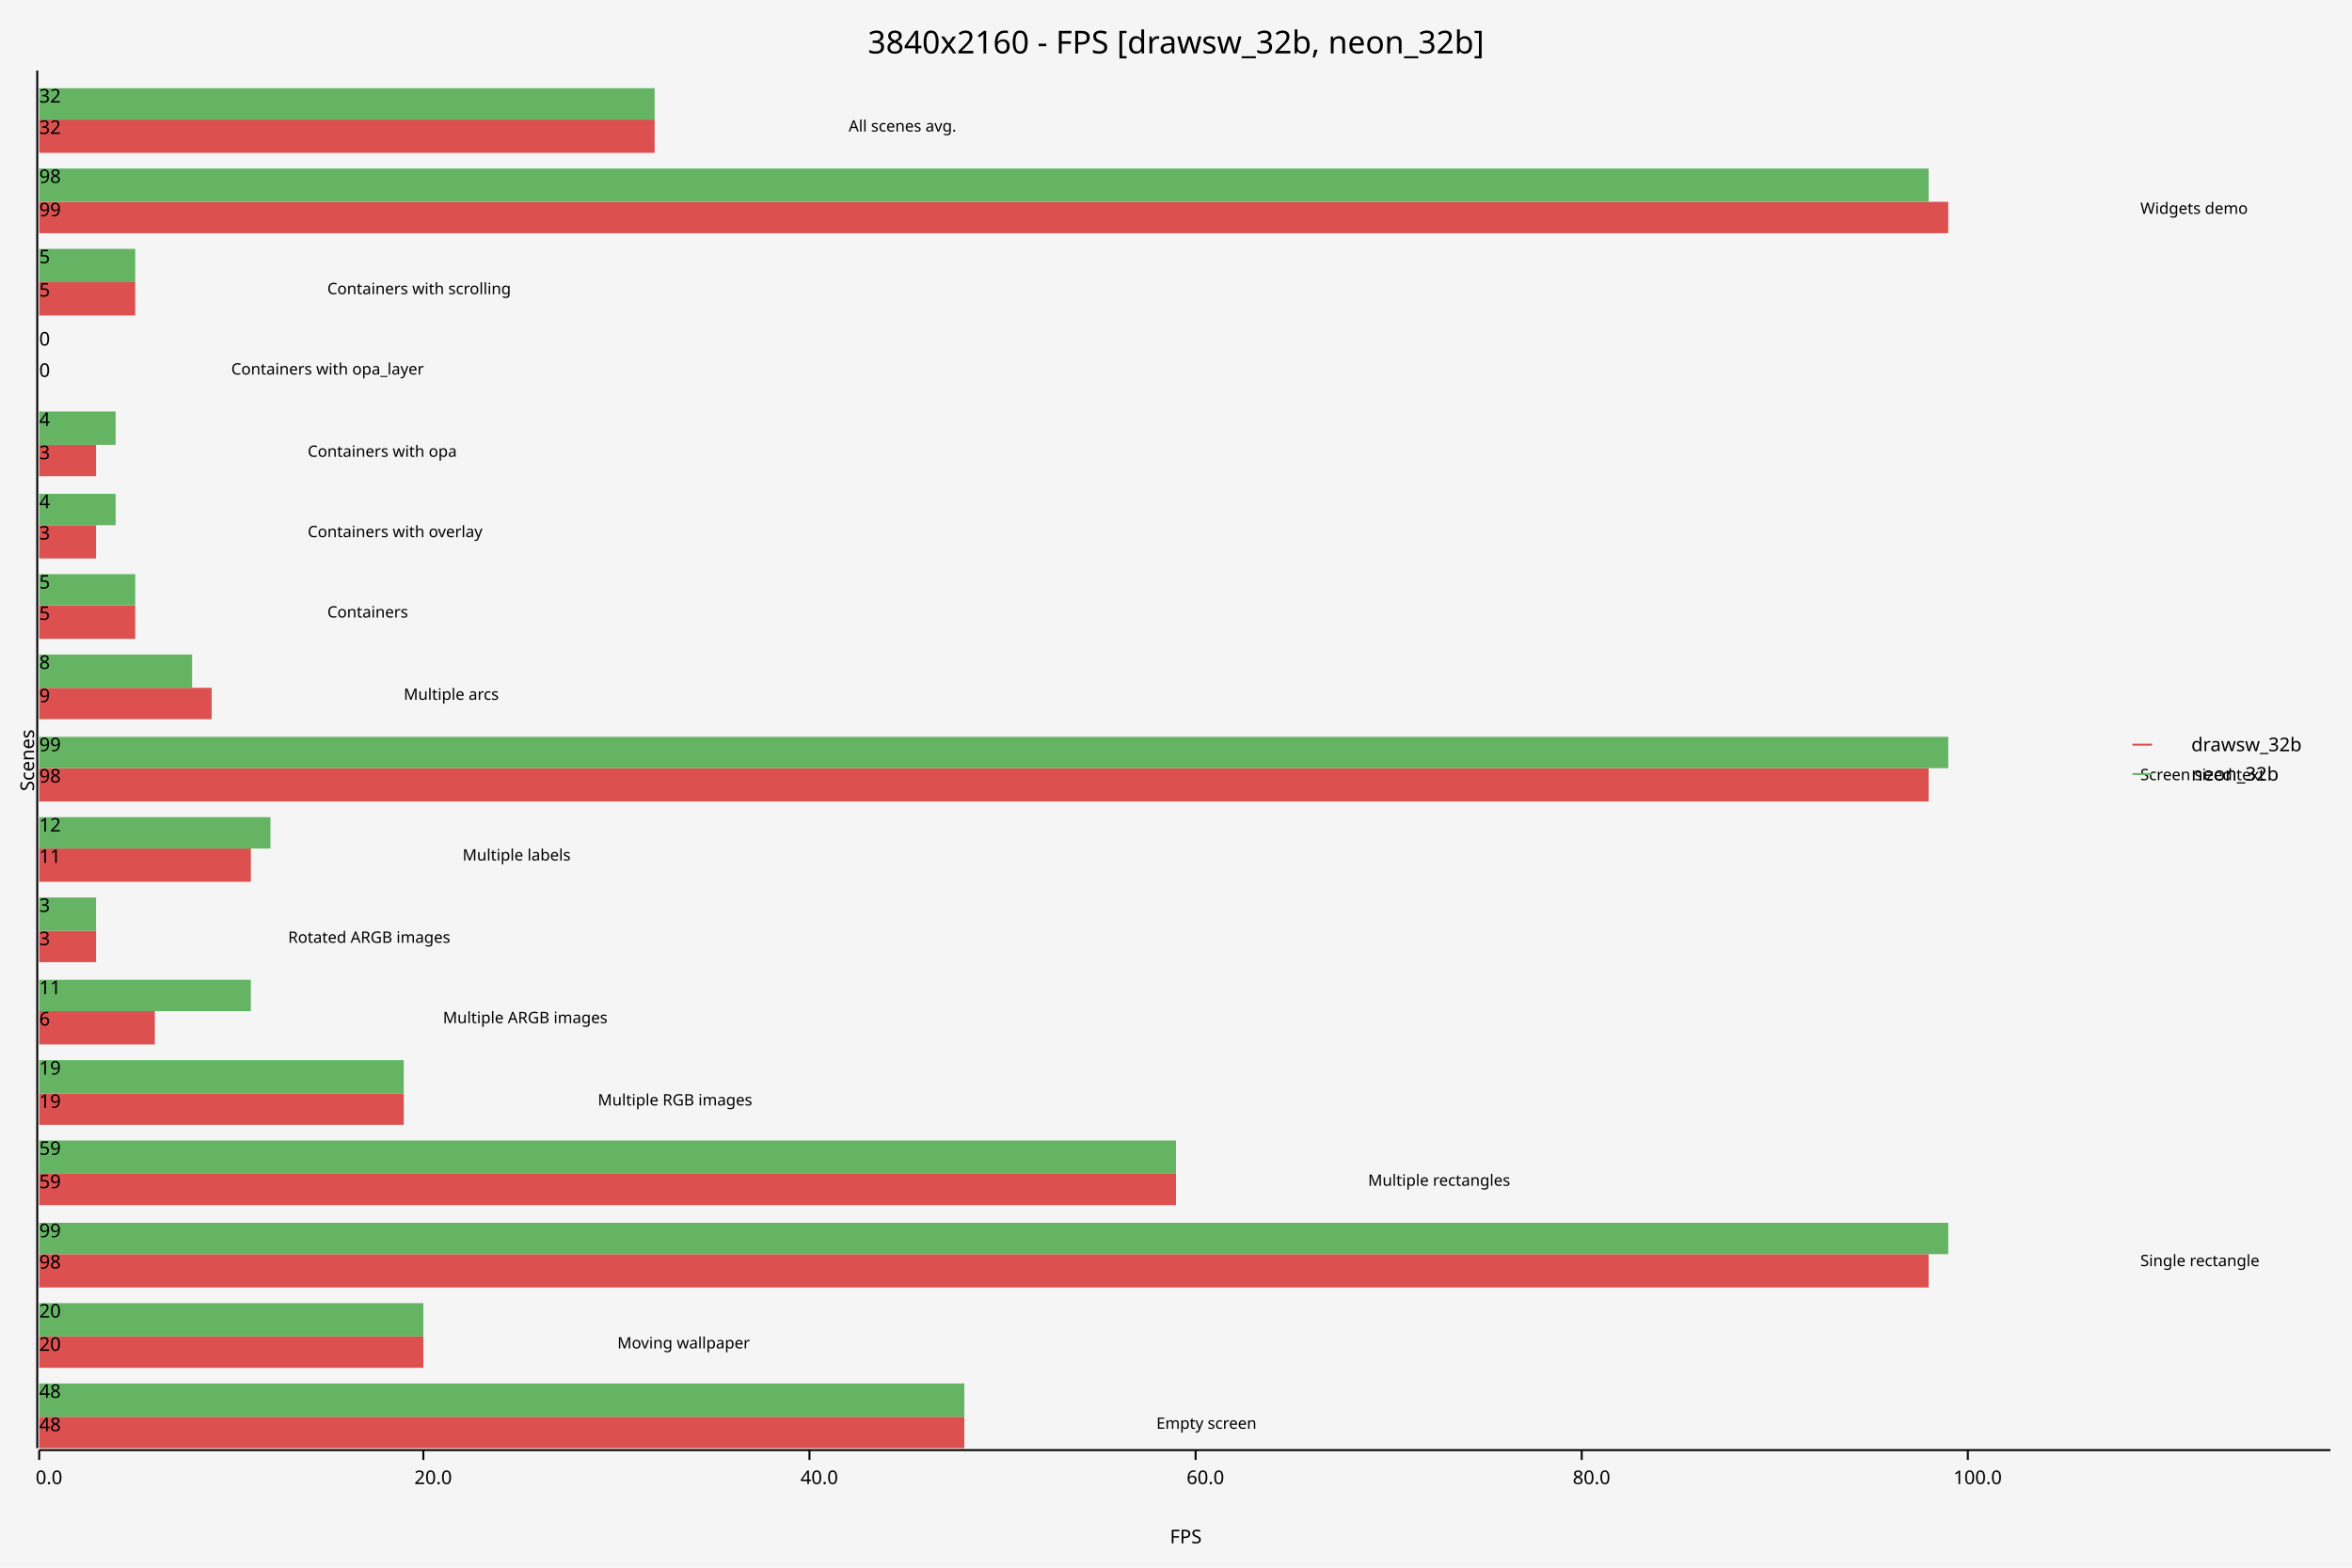
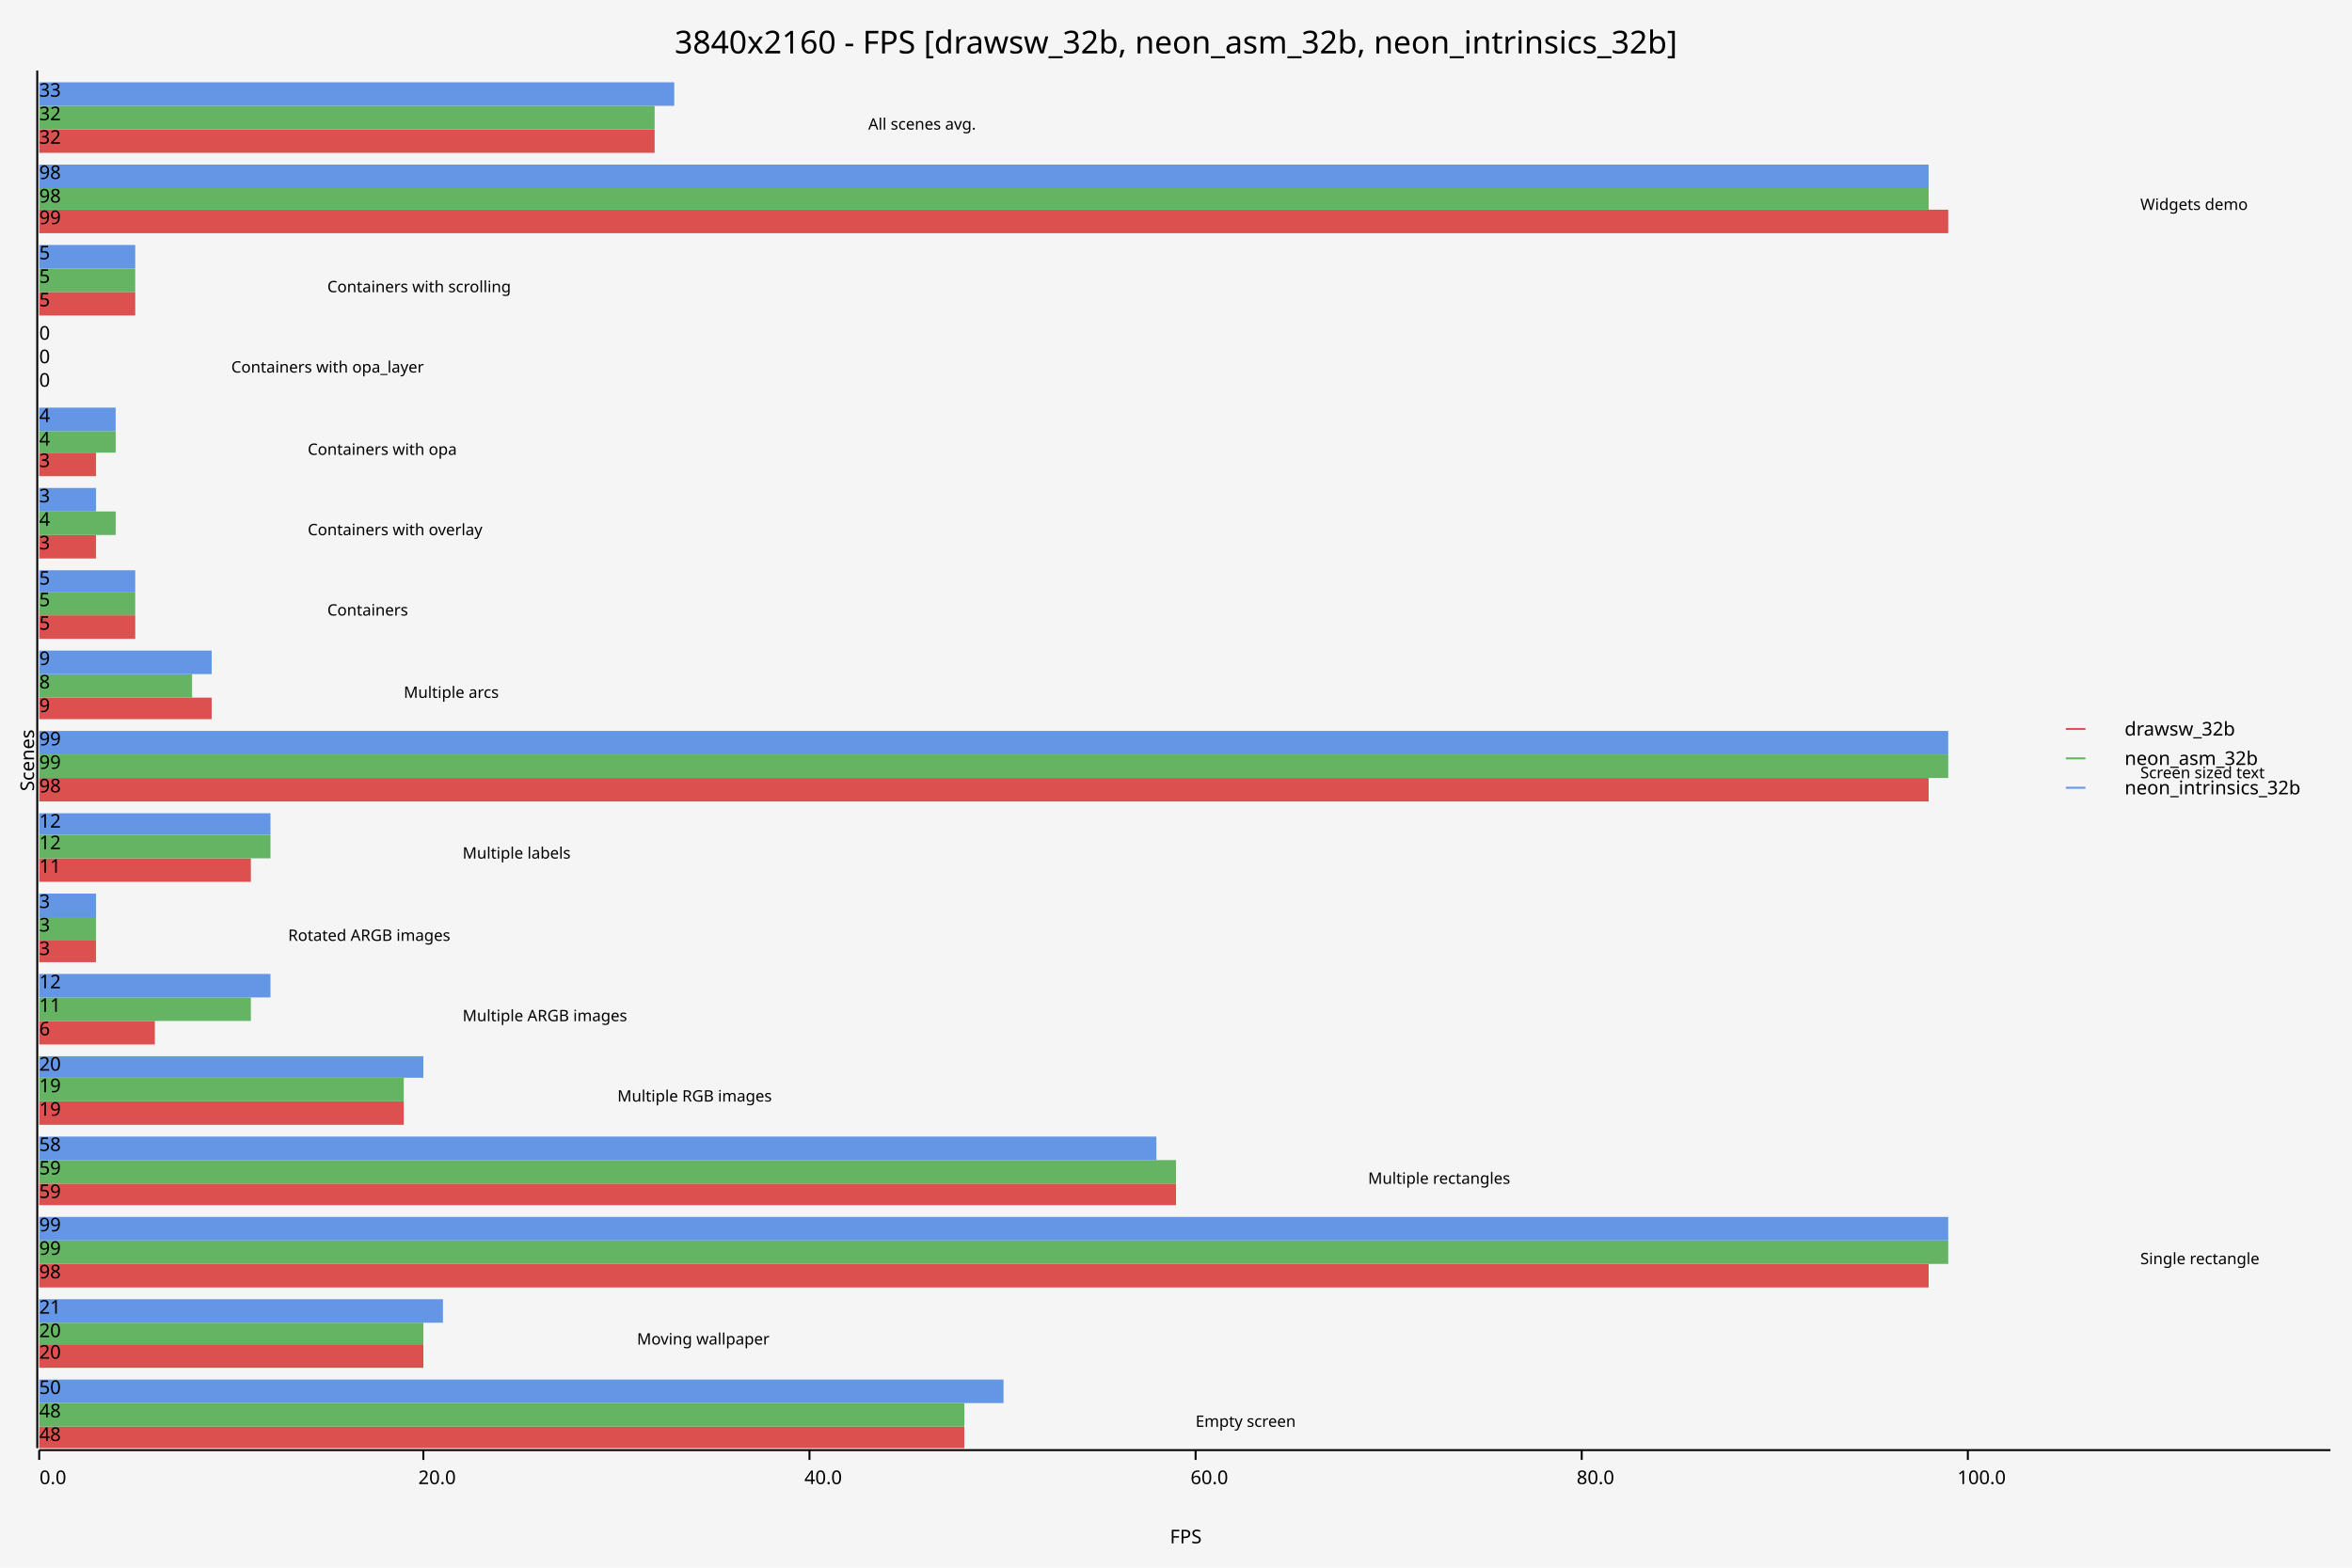
<svg xmlns="http://www.w3.org/2000/svg" width="1200" height="800" viewBox="0 0 1200 800">
  <rect x="0" y="0" width="1200" height="800" opacity="1" fill="#F5F5F5" stroke="none" />
  <text x="600" y="15" dy="0.76em" text-anchor="middle" font-family="sans-serif" font-size="16.129" opacity="1" fill="#000000">
- 3840x2160 - FPS [drawsw_32b, neon_32b]
+ 3840x2160 - FPS [drawsw_32b, neon_asm_32b, neon_intrinsics_32b]
</text>
  <text x="10" y="388" dy="0.76em" text-anchor="middle" font-family="sans-serif" font-size="9.677" opacity="1" fill="#000000" transform="rotate(270, 10, 388)">
Scenes
</text>
  <text x="605" y="790" dy="-0.5ex" text-anchor="middle" font-family="sans-serif" font-size="9.677" opacity="1" fill="#000000">
FPS
</text>
  <polyline fill="none" opacity="1" stroke="#000000" stroke-width="1" points="19,36 19,739 " />
  <polyline fill="none" opacity="1" stroke="#000000" stroke-width="1" points="20,740 1189,740 " />
-   <text x="25" y="750" dy="0.76em" text-anchor="middle" font-family="sans-serif" font-size="9.677" opacity="1" fill="#000000">
+   <text x="27" y="750" dy="0.76em" text-anchor="middle" font-family="sans-serif" font-size="9.677" opacity="1" fill="#000000">
0.0
</text>
  <polyline fill="none" opacity="1" stroke="#000000" stroke-width="1" points="20,740 20,745 " />
-   <text x="221" y="750" dy="0.76em" text-anchor="middle" font-family="sans-serif" font-size="9.677" opacity="1" fill="#000000">
+   <text x="223" y="750" dy="0.76em" text-anchor="middle" font-family="sans-serif" font-size="9.677" opacity="1" fill="#000000">
20.0
</text>
  <polyline fill="none" opacity="1" stroke="#000000" stroke-width="1" points="216,740 216,745 " />
-   <text x="418" y="750" dy="0.76em" text-anchor="middle" font-family="sans-serif" font-size="9.677" opacity="1" fill="#000000">
+   <text x="420" y="750" dy="0.76em" text-anchor="middle" font-family="sans-serif" font-size="9.677" opacity="1" fill="#000000">
40.0
</text>
  <polyline fill="none" opacity="1" stroke="#000000" stroke-width="1" points="413,740 413,745 " />
-   <text x="615" y="750" dy="0.76em" text-anchor="middle" font-family="sans-serif" font-size="9.677" opacity="1" fill="#000000">
+   <text x="617" y="750" dy="0.76em" text-anchor="middle" font-family="sans-serif" font-size="9.677" opacity="1" fill="#000000">
60.0
</text>
  <polyline fill="none" opacity="1" stroke="#000000" stroke-width="1" points="610,740 610,745 " />
-   <text x="812" y="750" dy="0.76em" text-anchor="middle" font-family="sans-serif" font-size="9.677" opacity="1" fill="#000000">
+   <text x="814" y="750" dy="0.76em" text-anchor="middle" font-family="sans-serif" font-size="9.677" opacity="1" fill="#000000">
80.0
</text>
  <polyline fill="none" opacity="1" stroke="#000000" stroke-width="1" points="807,740 807,745 " />
-   <text x="1009" y="750" dy="0.76em" text-anchor="middle" font-family="sans-serif" font-size="9.677" opacity="1" fill="#000000">
+   <text x="1011" y="750" dy="0.76em" text-anchor="middle" font-family="sans-serif" font-size="9.677" opacity="1" fill="#000000">
100.0
</text>
  <polyline fill="none" opacity="1" stroke="#000000" stroke-width="1" points="1004,740 1004,745 " />
-   <rect x="20" y="723" width="472" height="16" opacity="1" fill="#DC5050" stroke="none" />
-   <rect x="20" y="682" width="196" height="16" opacity="1" fill="#DC5050" stroke="none" />
-   <rect x="20" y="640" width="964" height="17" opacity="1" fill="#DC5050" stroke="none" />
-   <rect x="20" y="599" width="580" height="16" opacity="1" fill="#DC5050" stroke="none" />
-   <rect x="20" y="558" width="186" height="16" opacity="1" fill="#DC5050" stroke="none" />
-   <rect x="20" y="516" width="59" height="17" opacity="1" fill="#DC5050" stroke="none" />
-   <rect x="20" y="475" width="29" height="16" opacity="1" fill="#DC5050" stroke="none" />
-   <rect x="20" y="433" width="108" height="17" opacity="1" fill="#DC5050" stroke="none" />
-   <rect x="20" y="392" width="964" height="17" opacity="1" fill="#DC5050" stroke="none" />
-   <rect x="20" y="351" width="88" height="16" opacity="1" fill="#DC5050" stroke="none" />
-   <rect x="20" y="309" width="49" height="17" opacity="1" fill="#DC5050" stroke="none" />
-   <rect x="20" y="268" width="29" height="17" opacity="1" fill="#DC5050" stroke="none" />
-   <rect x="20" y="227" width="29" height="16" opacity="1" fill="#DC5050" stroke="none" />
-   <rect x="20" y="185" width="0" height="17" opacity="1" fill="#DC5050" stroke="none" />
-   <rect x="20" y="144" width="49" height="17" opacity="1" fill="#DC5050" stroke="none" />
-   <rect x="20" y="103" width="974" height="16" opacity="1" fill="#DC5050" stroke="none" />
-   <rect x="20" y="61" width="314" height="17" opacity="1" fill="#DC5050" stroke="none" />
-   <text x="20" y="723" dy="0.76em" text-anchor="start" font-family="sans-serif" font-size="9.677" opacity="1" fill="#000000">
+   <rect x="20" y="728" width="472" height="11" opacity="1" fill="#DC5050" stroke="none" />
+   <rect x="20" y="686" width="196" height="12" opacity="1" fill="#DC5050" stroke="none" />
+   <rect x="20" y="645" width="964" height="12" opacity="1" fill="#DC5050" stroke="none" />
+   <rect x="20" y="604" width="580" height="11" opacity="1" fill="#DC5050" stroke="none" />
+   <rect x="20" y="562" width="186" height="12" opacity="1" fill="#DC5050" stroke="none" />
+   <rect x="20" y="521" width="59" height="12" opacity="1" fill="#DC5050" stroke="none" />
+   <rect x="20" y="480" width="29" height="11" opacity="1" fill="#DC5050" stroke="none" />
+   <rect x="20" y="438" width="108" height="12" opacity="1" fill="#DC5050" stroke="none" />
+   <rect x="20" y="397" width="964" height="12" opacity="1" fill="#DC5050" stroke="none" />
+   <rect x="20" y="356" width="88" height="11" opacity="1" fill="#DC5050" stroke="none" />
+   <rect x="20" y="314" width="49" height="12" opacity="1" fill="#DC5050" stroke="none" />
+   <rect x="20" y="273" width="29" height="12" opacity="1" fill="#DC5050" stroke="none" />
+   <rect x="20" y="231" width="29" height="12" opacity="1" fill="#DC5050" stroke="none" />
+   <rect x="20" y="190" width="0" height="12" opacity="1" fill="#DC5050" stroke="none" />
+   <rect x="20" y="149" width="49" height="12" opacity="1" fill="#DC5050" stroke="none" />
+   <rect x="20" y="107" width="974" height="12" opacity="1" fill="#DC5050" stroke="none" />
+   <rect x="20" y="66" width="314" height="12" opacity="1" fill="#DC5050" stroke="none" />
+   <text x="20" y="728" dy="0.76em" text-anchor="start" font-family="sans-serif" font-size="9.677" opacity="1" fill="#000000">
48
</text>
-   <text x="20" y="682" dy="0.76em" text-anchor="start" font-family="sans-serif" font-size="9.677" opacity="1" fill="#000000">
+   <text x="20" y="686" dy="0.76em" text-anchor="start" font-family="sans-serif" font-size="9.677" opacity="1" fill="#000000">
20
</text>
-   <text x="20" y="640" dy="0.76em" text-anchor="start" font-family="sans-serif" font-size="9.677" opacity="1" fill="#000000">
+   <text x="20" y="645" dy="0.76em" text-anchor="start" font-family="sans-serif" font-size="9.677" opacity="1" fill="#000000">
98
</text>
-   <text x="20" y="599" dy="0.76em" text-anchor="start" font-family="sans-serif" font-size="9.677" opacity="1" fill="#000000">
+   <text x="20" y="604" dy="0.76em" text-anchor="start" font-family="sans-serif" font-size="9.677" opacity="1" fill="#000000">
59
</text>
-   <text x="20" y="558" dy="0.76em" text-anchor="start" font-family="sans-serif" font-size="9.677" opacity="1" fill="#000000">
+   <text x="20" y="562" dy="0.76em" text-anchor="start" font-family="sans-serif" font-size="9.677" opacity="1" fill="#000000">
19
</text>
-   <text x="20" y="516" dy="0.76em" text-anchor="start" font-family="sans-serif" font-size="9.677" opacity="1" fill="#000000">
+   <text x="20" y="521" dy="0.76em" text-anchor="start" font-family="sans-serif" font-size="9.677" opacity="1" fill="#000000">
6
</text>
-   <text x="20" y="475" dy="0.76em" text-anchor="start" font-family="sans-serif" font-size="9.677" opacity="1" fill="#000000">
- 3
- </text>
-   <text x="20" y="433" dy="0.76em" text-anchor="start" font-family="sans-serif" font-size="9.677" opacity="1" fill="#000000">
+   <text x="20" y="480" dy="0.76em" text-anchor="start" font-family="sans-serif" font-size="9.677" opacity="1" fill="#000000">
+ 3
+ </text>
+   <text x="20" y="438" dy="0.76em" text-anchor="start" font-family="sans-serif" font-size="9.677" opacity="1" fill="#000000">
11
</text>
-   <text x="20" y="392" dy="0.76em" text-anchor="start" font-family="sans-serif" font-size="9.677" opacity="1" fill="#000000">
+   <text x="20" y="397" dy="0.76em" text-anchor="start" font-family="sans-serif" font-size="9.677" opacity="1" fill="#000000">
98
</text>
-   <text x="20" y="351" dy="0.76em" text-anchor="start" font-family="sans-serif" font-size="9.677" opacity="1" fill="#000000">
+   <text x="20" y="356" dy="0.76em" text-anchor="start" font-family="sans-serif" font-size="9.677" opacity="1" fill="#000000">
9
</text>
-   <text x="20" y="309" dy="0.76em" text-anchor="start" font-family="sans-serif" font-size="9.677" opacity="1" fill="#000000">
- 5
- </text>
-   <text x="20" y="268" dy="0.76em" text-anchor="start" font-family="sans-serif" font-size="9.677" opacity="1" fill="#000000">
- 3
- </text>
-   <text x="20" y="227" dy="0.76em" text-anchor="start" font-family="sans-serif" font-size="9.677" opacity="1" fill="#000000">
- 3
- </text>
-   <text x="20" y="185" dy="0.76em" text-anchor="start" font-family="sans-serif" font-size="9.677" opacity="1" fill="#000000">
+   <text x="20" y="314" dy="0.76em" text-anchor="start" font-family="sans-serif" font-size="9.677" opacity="1" fill="#000000">
+ 5
+ </text>
+   <text x="20" y="273" dy="0.76em" text-anchor="start" font-family="sans-serif" font-size="9.677" opacity="1" fill="#000000">
+ 3
+ </text>
+   <text x="20" y="231" dy="0.76em" text-anchor="start" font-family="sans-serif" font-size="9.677" opacity="1" fill="#000000">
+ 3
+ </text>
+   <text x="20" y="190" dy="0.76em" text-anchor="start" font-family="sans-serif" font-size="9.677" opacity="1" fill="#000000">
0
</text>
-   <text x="20" y="144" dy="0.76em" text-anchor="start" font-family="sans-serif" font-size="9.677" opacity="1" fill="#000000">
- 5
- </text>
-   <text x="20" y="103" dy="0.76em" text-anchor="start" font-family="sans-serif" font-size="9.677" opacity="1" fill="#000000">
- 99
- </text>
-   <text x="20" y="61" dy="0.76em" text-anchor="start" font-family="sans-serif" font-size="9.677" opacity="1" fill="#000000">
+   <text x="20" y="149" dy="0.76em" text-anchor="start" font-family="sans-serif" font-size="9.677" opacity="1" fill="#000000">
+ 5
+ </text>
+   <text x="20" y="107" dy="0.76em" text-anchor="start" font-family="sans-serif" font-size="9.677" opacity="1" fill="#000000">
+ 99
+ </text>
+   <text x="20" y="66" dy="0.76em" text-anchor="start" font-family="sans-serif" font-size="9.677" opacity="1" fill="#000000">
32
</text>
-   <rect x="20" y="706" width="472" height="17" opacity="1" fill="#64B464" stroke="none" />
-   <rect x="20" y="665" width="196" height="17" opacity="1" fill="#64B464" stroke="none" />
-   <rect x="20" y="624" width="974" height="16" opacity="1" fill="#64B464" stroke="none" />
-   <rect x="20" y="582" width="580" height="17" opacity="1" fill="#64B464" stroke="none" />
-   <rect x="20" y="541" width="186" height="17" opacity="1" fill="#64B464" stroke="none" />
-   <rect x="20" y="500" width="108" height="16" opacity="1" fill="#64B464" stroke="none" />
-   <rect x="20" y="458" width="29" height="17" opacity="1" fill="#64B464" stroke="none" />
-   <rect x="20" y="417" width="118" height="16" opacity="1" fill="#64B464" stroke="none" />
-   <rect x="20" y="376" width="974" height="16" opacity="1" fill="#64B464" stroke="none" />
-   <rect x="20" y="334" width="78" height="17" opacity="1" fill="#64B464" stroke="none" />
-   <rect x="20" y="293" width="49" height="16" opacity="1" fill="#64B464" stroke="none" />
-   <rect x="20" y="252" width="39" height="16" opacity="1" fill="#64B464" stroke="none" />
-   <rect x="20" y="210" width="39" height="17" opacity="1" fill="#64B464" stroke="none" />
-   <rect x="20" y="169" width="0" height="16" opacity="1" fill="#64B464" stroke="none" />
-   <rect x="20" y="127" width="49" height="17" opacity="1" fill="#64B464" stroke="none" />
-   <rect x="20" y="86" width="964" height="17" opacity="1" fill="#64B464" stroke="none" />
-   <rect x="20" y="45" width="314" height="16" opacity="1" fill="#64B464" stroke="none" />
-   <text x="20" y="706" dy="0.76em" text-anchor="start" font-family="sans-serif" font-size="9.677" opacity="1" fill="#000000">
+   <rect x="20" y="716" width="472" height="12" opacity="1" fill="#64B464" stroke="none" />
+   <rect x="20" y="675" width="196" height="11" opacity="1" fill="#64B464" stroke="none" />
+   <rect x="20" y="633" width="974" height="12" opacity="1" fill="#64B464" stroke="none" />
+   <rect x="20" y="592" width="580" height="12" opacity="1" fill="#64B464" stroke="none" />
+   <rect x="20" y="550" width="186" height="12" opacity="1" fill="#64B464" stroke="none" />
+   <rect x="20" y="509" width="108" height="12" opacity="1" fill="#64B464" stroke="none" />
+   <rect x="20" y="468" width="29" height="12" opacity="1" fill="#64B464" stroke="none" />
+   <rect x="20" y="426" width="118" height="12" opacity="1" fill="#64B464" stroke="none" />
+   <rect x="20" y="385" width="974" height="12" opacity="1" fill="#64B464" stroke="none" />
+   <rect x="20" y="344" width="78" height="12" opacity="1" fill="#64B464" stroke="none" />
+   <rect x="20" y="302" width="49" height="12" opacity="1" fill="#64B464" stroke="none" />
+   <rect x="20" y="261" width="39" height="12" opacity="1" fill="#64B464" stroke="none" />
+   <rect x="20" y="220" width="39" height="11" opacity="1" fill="#64B464" stroke="none" />
+   <rect x="20" y="178" width="0" height="12" opacity="1" fill="#64B464" stroke="none" />
+   <rect x="20" y="137" width="49" height="12" opacity="1" fill="#64B464" stroke="none" />
+   <rect x="20" y="96" width="964" height="11" opacity="1" fill="#64B464" stroke="none" />
+   <rect x="20" y="54" width="314" height="12" opacity="1" fill="#64B464" stroke="none" />
+   <text x="20" y="716" dy="0.76em" text-anchor="start" font-family="sans-serif" font-size="9.677" opacity="1" fill="#000000">
48
</text>
-   <text x="20" y="665" dy="0.76em" text-anchor="start" font-family="sans-serif" font-size="9.677" opacity="1" fill="#000000">
+   <text x="20" y="675" dy="0.76em" text-anchor="start" font-family="sans-serif" font-size="9.677" opacity="1" fill="#000000">
20
</text>
-   <text x="20" y="624" dy="0.76em" text-anchor="start" font-family="sans-serif" font-size="9.677" opacity="1" fill="#000000">
- 99
- </text>
-   <text x="20" y="582" dy="0.76em" text-anchor="start" font-family="sans-serif" font-size="9.677" opacity="1" fill="#000000">
+   <text x="20" y="633" dy="0.76em" text-anchor="start" font-family="sans-serif" font-size="9.677" opacity="1" fill="#000000">
+ 99
+ </text>
+   <text x="20" y="592" dy="0.76em" text-anchor="start" font-family="sans-serif" font-size="9.677" opacity="1" fill="#000000">
59
</text>
-   <text x="20" y="541" dy="0.76em" text-anchor="start" font-family="sans-serif" font-size="9.677" opacity="1" fill="#000000">
+   <text x="20" y="550" dy="0.76em" text-anchor="start" font-family="sans-serif" font-size="9.677" opacity="1" fill="#000000">
19
</text>
-   <text x="20" y="500" dy="0.76em" text-anchor="start" font-family="sans-serif" font-size="9.677" opacity="1" fill="#000000">
+   <text x="20" y="509" dy="0.76em" text-anchor="start" font-family="sans-serif" font-size="9.677" opacity="1" fill="#000000">
11
</text>
-   <text x="20" y="458" dy="0.76em" text-anchor="start" font-family="sans-serif" font-size="9.677" opacity="1" fill="#000000">
- 3
- </text>
-   <text x="20" y="417" dy="0.76em" text-anchor="start" font-family="sans-serif" font-size="9.677" opacity="1" fill="#000000">
+   <text x="20" y="468" dy="0.76em" text-anchor="start" font-family="sans-serif" font-size="9.677" opacity="1" fill="#000000">
+ 3
+ </text>
+   <text x="20" y="426" dy="0.76em" text-anchor="start" font-family="sans-serif" font-size="9.677" opacity="1" fill="#000000">
12
</text>
-   <text x="20" y="376" dy="0.76em" text-anchor="start" font-family="sans-serif" font-size="9.677" opacity="1" fill="#000000">
- 99
- </text>
-   <text x="20" y="334" dy="0.76em" text-anchor="start" font-family="sans-serif" font-size="9.677" opacity="1" fill="#000000">
+   <text x="20" y="385" dy="0.76em" text-anchor="start" font-family="sans-serif" font-size="9.677" opacity="1" fill="#000000">
+ 99
+ </text>
+   <text x="20" y="344" dy="0.76em" text-anchor="start" font-family="sans-serif" font-size="9.677" opacity="1" fill="#000000">
8
</text>
-   <text x="20" y="293" dy="0.76em" text-anchor="start" font-family="sans-serif" font-size="9.677" opacity="1" fill="#000000">
- 5
- </text>
-   <text x="20" y="252" dy="0.76em" text-anchor="start" font-family="sans-serif" font-size="9.677" opacity="1" fill="#000000">
+   <text x="20" y="302" dy="0.76em" text-anchor="start" font-family="sans-serif" font-size="9.677" opacity="1" fill="#000000">
+ 5
+ </text>
+   <text x="20" y="261" dy="0.76em" text-anchor="start" font-family="sans-serif" font-size="9.677" opacity="1" fill="#000000">
4
</text>
-   <text x="20" y="210" dy="0.76em" text-anchor="start" font-family="sans-serif" font-size="9.677" opacity="1" fill="#000000">
+   <text x="20" y="220" dy="0.76em" text-anchor="start" font-family="sans-serif" font-size="9.677" opacity="1" fill="#000000">
4
</text>
-   <text x="20" y="169" dy="0.76em" text-anchor="start" font-family="sans-serif" font-size="9.677" opacity="1" fill="#000000">
+   <text x="20" y="178" dy="0.76em" text-anchor="start" font-family="sans-serif" font-size="9.677" opacity="1" fill="#000000">
0
</text>
-   <text x="20" y="127" dy="0.76em" text-anchor="start" font-family="sans-serif" font-size="9.677" opacity="1" fill="#000000">
- 5
- </text>
-   <text x="20" y="86" dy="0.76em" text-anchor="start" font-family="sans-serif" font-size="9.677" opacity="1" fill="#000000">
+   <text x="20" y="137" dy="0.76em" text-anchor="start" font-family="sans-serif" font-size="9.677" opacity="1" fill="#000000">
+ 5
+ </text>
+   <text x="20" y="96" dy="0.76em" text-anchor="start" font-family="sans-serif" font-size="9.677" opacity="1" fill="#000000">
98
</text>
-   <text x="20" y="45" dy="0.76em" text-anchor="start" font-family="sans-serif" font-size="9.677" opacity="1" fill="#000000">
+   <text x="20" y="54" dy="0.76em" text-anchor="start" font-family="sans-serif" font-size="9.677" opacity="1" fill="#000000">
32
</text>
-   <text x="590" y="723" dy="0.76em" text-anchor="start" font-family="sans-serif" font-size="8.065" opacity="1" fill="#000000">
+   <rect x="20" y="704" width="492" height="12" opacity="1" fill="#6496E6" stroke="none" />
+   <rect x="20" y="663" width="206" height="12" opacity="1" fill="#6496E6" stroke="none" />
+   <rect x="20" y="621" width="974" height="12" opacity="1" fill="#6496E6" stroke="none" />
+   <rect x="20" y="580" width="570" height="12" opacity="1" fill="#6496E6" stroke="none" />
+   <rect x="20" y="539" width="196" height="11" opacity="1" fill="#6496E6" stroke="none" />
+   <rect x="20" y="497" width="118" height="12" opacity="1" fill="#6496E6" stroke="none" />
+   <rect x="20" y="456" width="29" height="12" opacity="1" fill="#6496E6" stroke="none" />
+   <rect x="20" y="415" width="118" height="11" opacity="1" fill="#6496E6" stroke="none" />
+   <rect x="20" y="373" width="974" height="12" opacity="1" fill="#6496E6" stroke="none" />
+   <rect x="20" y="332" width="88" height="12" opacity="1" fill="#6496E6" stroke="none" />
+   <rect x="20" y="291" width="49" height="11" opacity="1" fill="#6496E6" stroke="none" />
+   <rect x="20" y="249" width="29" height="12" opacity="1" fill="#6496E6" stroke="none" />
+   <rect x="20" y="208" width="39" height="12" opacity="1" fill="#6496E6" stroke="none" />
+   <rect x="20" y="166" width="0" height="12" opacity="1" fill="#6496E6" stroke="none" />
+   <rect x="20" y="125" width="49" height="12" opacity="1" fill="#6496E6" stroke="none" />
+   <rect x="20" y="84" width="964" height="12" opacity="1" fill="#6496E6" stroke="none" />
+   <rect x="20" y="42" width="324" height="12" opacity="1" fill="#6496E6" stroke="none" />
+   <text x="20" y="704" dy="0.76em" text-anchor="start" font-family="sans-serif" font-size="9.677" opacity="1" fill="#000000">
+ 50
+ </text>
+   <text x="20" y="663" dy="0.76em" text-anchor="start" font-family="sans-serif" font-size="9.677" opacity="1" fill="#000000">
+ 21
+ </text>
+   <text x="20" y="621" dy="0.76em" text-anchor="start" font-family="sans-serif" font-size="9.677" opacity="1" fill="#000000">
+ 99
+ </text>
+   <text x="20" y="580" dy="0.76em" text-anchor="start" font-family="sans-serif" font-size="9.677" opacity="1" fill="#000000">
+ 58
+ </text>
+   <text x="20" y="539" dy="0.76em" text-anchor="start" font-family="sans-serif" font-size="9.677" opacity="1" fill="#000000">
+ 20
+ </text>
+   <text x="20" y="497" dy="0.76em" text-anchor="start" font-family="sans-serif" font-size="9.677" opacity="1" fill="#000000">
+ 12
+ </text>
+   <text x="20" y="456" dy="0.76em" text-anchor="start" font-family="sans-serif" font-size="9.677" opacity="1" fill="#000000">
+ 3
+ </text>
+   <text x="20" y="415" dy="0.76em" text-anchor="start" font-family="sans-serif" font-size="9.677" opacity="1" fill="#000000">
+ 12
+ </text>
+   <text x="20" y="373" dy="0.76em" text-anchor="start" font-family="sans-serif" font-size="9.677" opacity="1" fill="#000000">
+ 99
+ </text>
+   <text x="20" y="332" dy="0.76em" text-anchor="start" font-family="sans-serif" font-size="9.677" opacity="1" fill="#000000">
+ 9
+ </text>
+   <text x="20" y="291" dy="0.76em" text-anchor="start" font-family="sans-serif" font-size="9.677" opacity="1" fill="#000000">
+ 5
+ </text>
+   <text x="20" y="249" dy="0.76em" text-anchor="start" font-family="sans-serif" font-size="9.677" opacity="1" fill="#000000">
+ 3
+ </text>
+   <text x="20" y="208" dy="0.76em" text-anchor="start" font-family="sans-serif" font-size="9.677" opacity="1" fill="#000000">
+ 4
+ </text>
+   <text x="20" y="166" dy="0.76em" text-anchor="start" font-family="sans-serif" font-size="9.677" opacity="1" fill="#000000">
+ 0
+ </text>
+   <text x="20" y="125" dy="0.76em" text-anchor="start" font-family="sans-serif" font-size="9.677" opacity="1" fill="#000000">
+ 5
+ </text>
+   <text x="20" y="84" dy="0.76em" text-anchor="start" font-family="sans-serif" font-size="9.677" opacity="1" fill="#000000">
+ 98
+ </text>
+   <text x="20" y="42" dy="0.76em" text-anchor="start" font-family="sans-serif" font-size="9.677" opacity="1" fill="#000000">
+ 33
+ </text>
+   <text x="610" y="722" dy="0.76em" text-anchor="start" font-family="sans-serif" font-size="8.065" opacity="1" fill="#000000">
Empty screen
</text>
-   <text x="315" y="682" dy="0.76em" text-anchor="start" font-family="sans-serif" font-size="8.065" opacity="1" fill="#000000">
+   <text x="325" y="680" dy="0.76em" text-anchor="start" font-family="sans-serif" font-size="8.065" opacity="1" fill="#000000">
Moving wallpaper
</text>
-   <text x="1092" y="640" dy="0.76em" text-anchor="start" font-family="sans-serif" font-size="8.065" opacity="1" fill="#000000">
+   <text x="1092" y="639" dy="0.76em" text-anchor="start" font-family="sans-serif" font-size="8.065" opacity="1" fill="#000000">
Single rectangle
</text>
-   <text x="698" y="599" dy="0.76em" text-anchor="start" font-family="sans-serif" font-size="8.065" opacity="1" fill="#000000">
+   <text x="698" y="598" dy="0.76em" text-anchor="start" font-family="sans-serif" font-size="8.065" opacity="1" fill="#000000">
Multiple rectangles
</text>
-   <text x="305" y="558" dy="0.76em" text-anchor="start" font-family="sans-serif" font-size="8.065" opacity="1" fill="#000000">
+   <text x="315" y="556" dy="0.76em" text-anchor="start" font-family="sans-serif" font-size="8.065" opacity="1" fill="#000000">
Multiple RGB images
</text>
-   <text x="226" y="516" dy="0.76em" text-anchor="start" font-family="sans-serif" font-size="8.065" opacity="1" fill="#000000">
+   <text x="236" y="515" dy="0.76em" text-anchor="start" font-family="sans-serif" font-size="8.065" opacity="1" fill="#000000">
Multiple ARGB images
</text>
-   <text x="147" y="475" dy="0.76em" text-anchor="start" font-family="sans-serif" font-size="8.065" opacity="1" fill="#000000">
+   <text x="147" y="474" dy="0.76em" text-anchor="start" font-family="sans-serif" font-size="8.065" opacity="1" fill="#000000">
Rotated ARGB images
</text>
-   <text x="236" y="433" dy="0.76em" text-anchor="start" font-family="sans-serif" font-size="8.065" opacity="1" fill="#000000">
+   <text x="236" y="432" dy="0.76em" text-anchor="start" font-family="sans-serif" font-size="8.065" opacity="1" fill="#000000">
Multiple labels
</text>
-   <text x="1092" y="392" dy="0.76em" text-anchor="start" font-family="sans-serif" font-size="8.065" opacity="1" fill="#000000">
+   <text x="1092" y="391" dy="0.76em" text-anchor="start" font-family="sans-serif" font-size="8.065" opacity="1" fill="#000000">
Screen sized text
</text>
-   <text x="206" y="351" dy="0.76em" text-anchor="start" font-family="sans-serif" font-size="8.065" opacity="1" fill="#000000">
+   <text x="206" y="350" dy="0.76em" text-anchor="start" font-family="sans-serif" font-size="8.065" opacity="1" fill="#000000">
Multiple arcs
</text>
-   <text x="167" y="309" dy="0.76em" text-anchor="start" font-family="sans-serif" font-size="8.065" opacity="1" fill="#000000">
+   <text x="167" y="308" dy="0.76em" text-anchor="start" font-family="sans-serif" font-size="8.065" opacity="1" fill="#000000">
Containers
</text>
-   <text x="157" y="268" dy="0.76em" text-anchor="start" font-family="sans-serif" font-size="8.065" opacity="1" fill="#000000">
+   <text x="157" y="267" dy="0.76em" text-anchor="start" font-family="sans-serif" font-size="8.065" opacity="1" fill="#000000">
Containers with overlay
</text>
-   <text x="157" y="227" dy="0.76em" text-anchor="start" font-family="sans-serif" font-size="8.065" opacity="1" fill="#000000">
+   <text x="157" y="226" dy="0.76em" text-anchor="start" font-family="sans-serif" font-size="8.065" opacity="1" fill="#000000">
Containers with opa
</text>
-   <text x="118" y="185" dy="0.76em" text-anchor="start" font-family="sans-serif" font-size="8.065" opacity="1" fill="#000000">
+   <text x="118" y="184" dy="0.76em" text-anchor="start" font-family="sans-serif" font-size="8.065" opacity="1" fill="#000000">
Containers with opa_layer
</text>
-   <text x="167" y="144" dy="0.76em" text-anchor="start" font-family="sans-serif" font-size="8.065" opacity="1" fill="#000000">
+   <text x="167" y="143" dy="0.76em" text-anchor="start" font-family="sans-serif" font-size="8.065" opacity="1" fill="#000000">
Containers with scrolling
</text>
-   <text x="1092" y="103" dy="0.76em" text-anchor="start" font-family="sans-serif" font-size="8.065" opacity="1" fill="#000000">
+   <text x="1092" y="101" dy="0.76em" text-anchor="start" font-family="sans-serif" font-size="8.065" opacity="1" fill="#000000">
Widgets demo
</text>
-   <text x="433" y="61" dy="0.76em" text-anchor="start" font-family="sans-serif" font-size="8.065" opacity="1" fill="#000000">
+   <text x="443" y="60" dy="0.76em" text-anchor="start" font-family="sans-serif" font-size="8.065" opacity="1" fill="#000000">
All scenes avg.
</text>
-   <text x="1118" y="376" dy="0.76em" text-anchor="start" font-family="sans-serif" font-size="9.677" opacity="1" fill="#000000">
+   <text x="1084" y="368" dy="0.76em" text-anchor="start" font-family="sans-serif" font-size="9.677" opacity="1" fill="#000000">
drawsw_32b
</text>
-   <text x="1118" y="391" dy="0.76em" text-anchor="start" font-family="sans-serif" font-size="9.677" opacity="1" fill="#000000">
- neon_32b
- </text>
-   <polyline fill="none" opacity="1" stroke="#DC5050" stroke-width="1" points="1088,380 1098,380 " />
-   <polyline fill="none" opacity="1" stroke="#64B464" stroke-width="1" points="1088,395 1098,395 " />
+   <text x="1084" y="383" dy="0.76em" text-anchor="start" font-family="sans-serif" font-size="9.677" opacity="1" fill="#000000">
+ neon_asm_32b
+ </text>
+   <text x="1084" y="398" dy="0.76em" text-anchor="start" font-family="sans-serif" font-size="9.677" opacity="1" fill="#000000">
+ neon_intrinsics_32b
+ </text>
+   <polyline fill="none" opacity="1" stroke="#DC5050" stroke-width="1" points="1054,372 1064,372 " />
+   <polyline fill="none" opacity="1" stroke="#64B464" stroke-width="1" points="1054,387 1064,387 " />
+   <polyline fill="none" opacity="1" stroke="#6496E6" stroke-width="1" points="1054,402 1064,402 " />
</svg>
